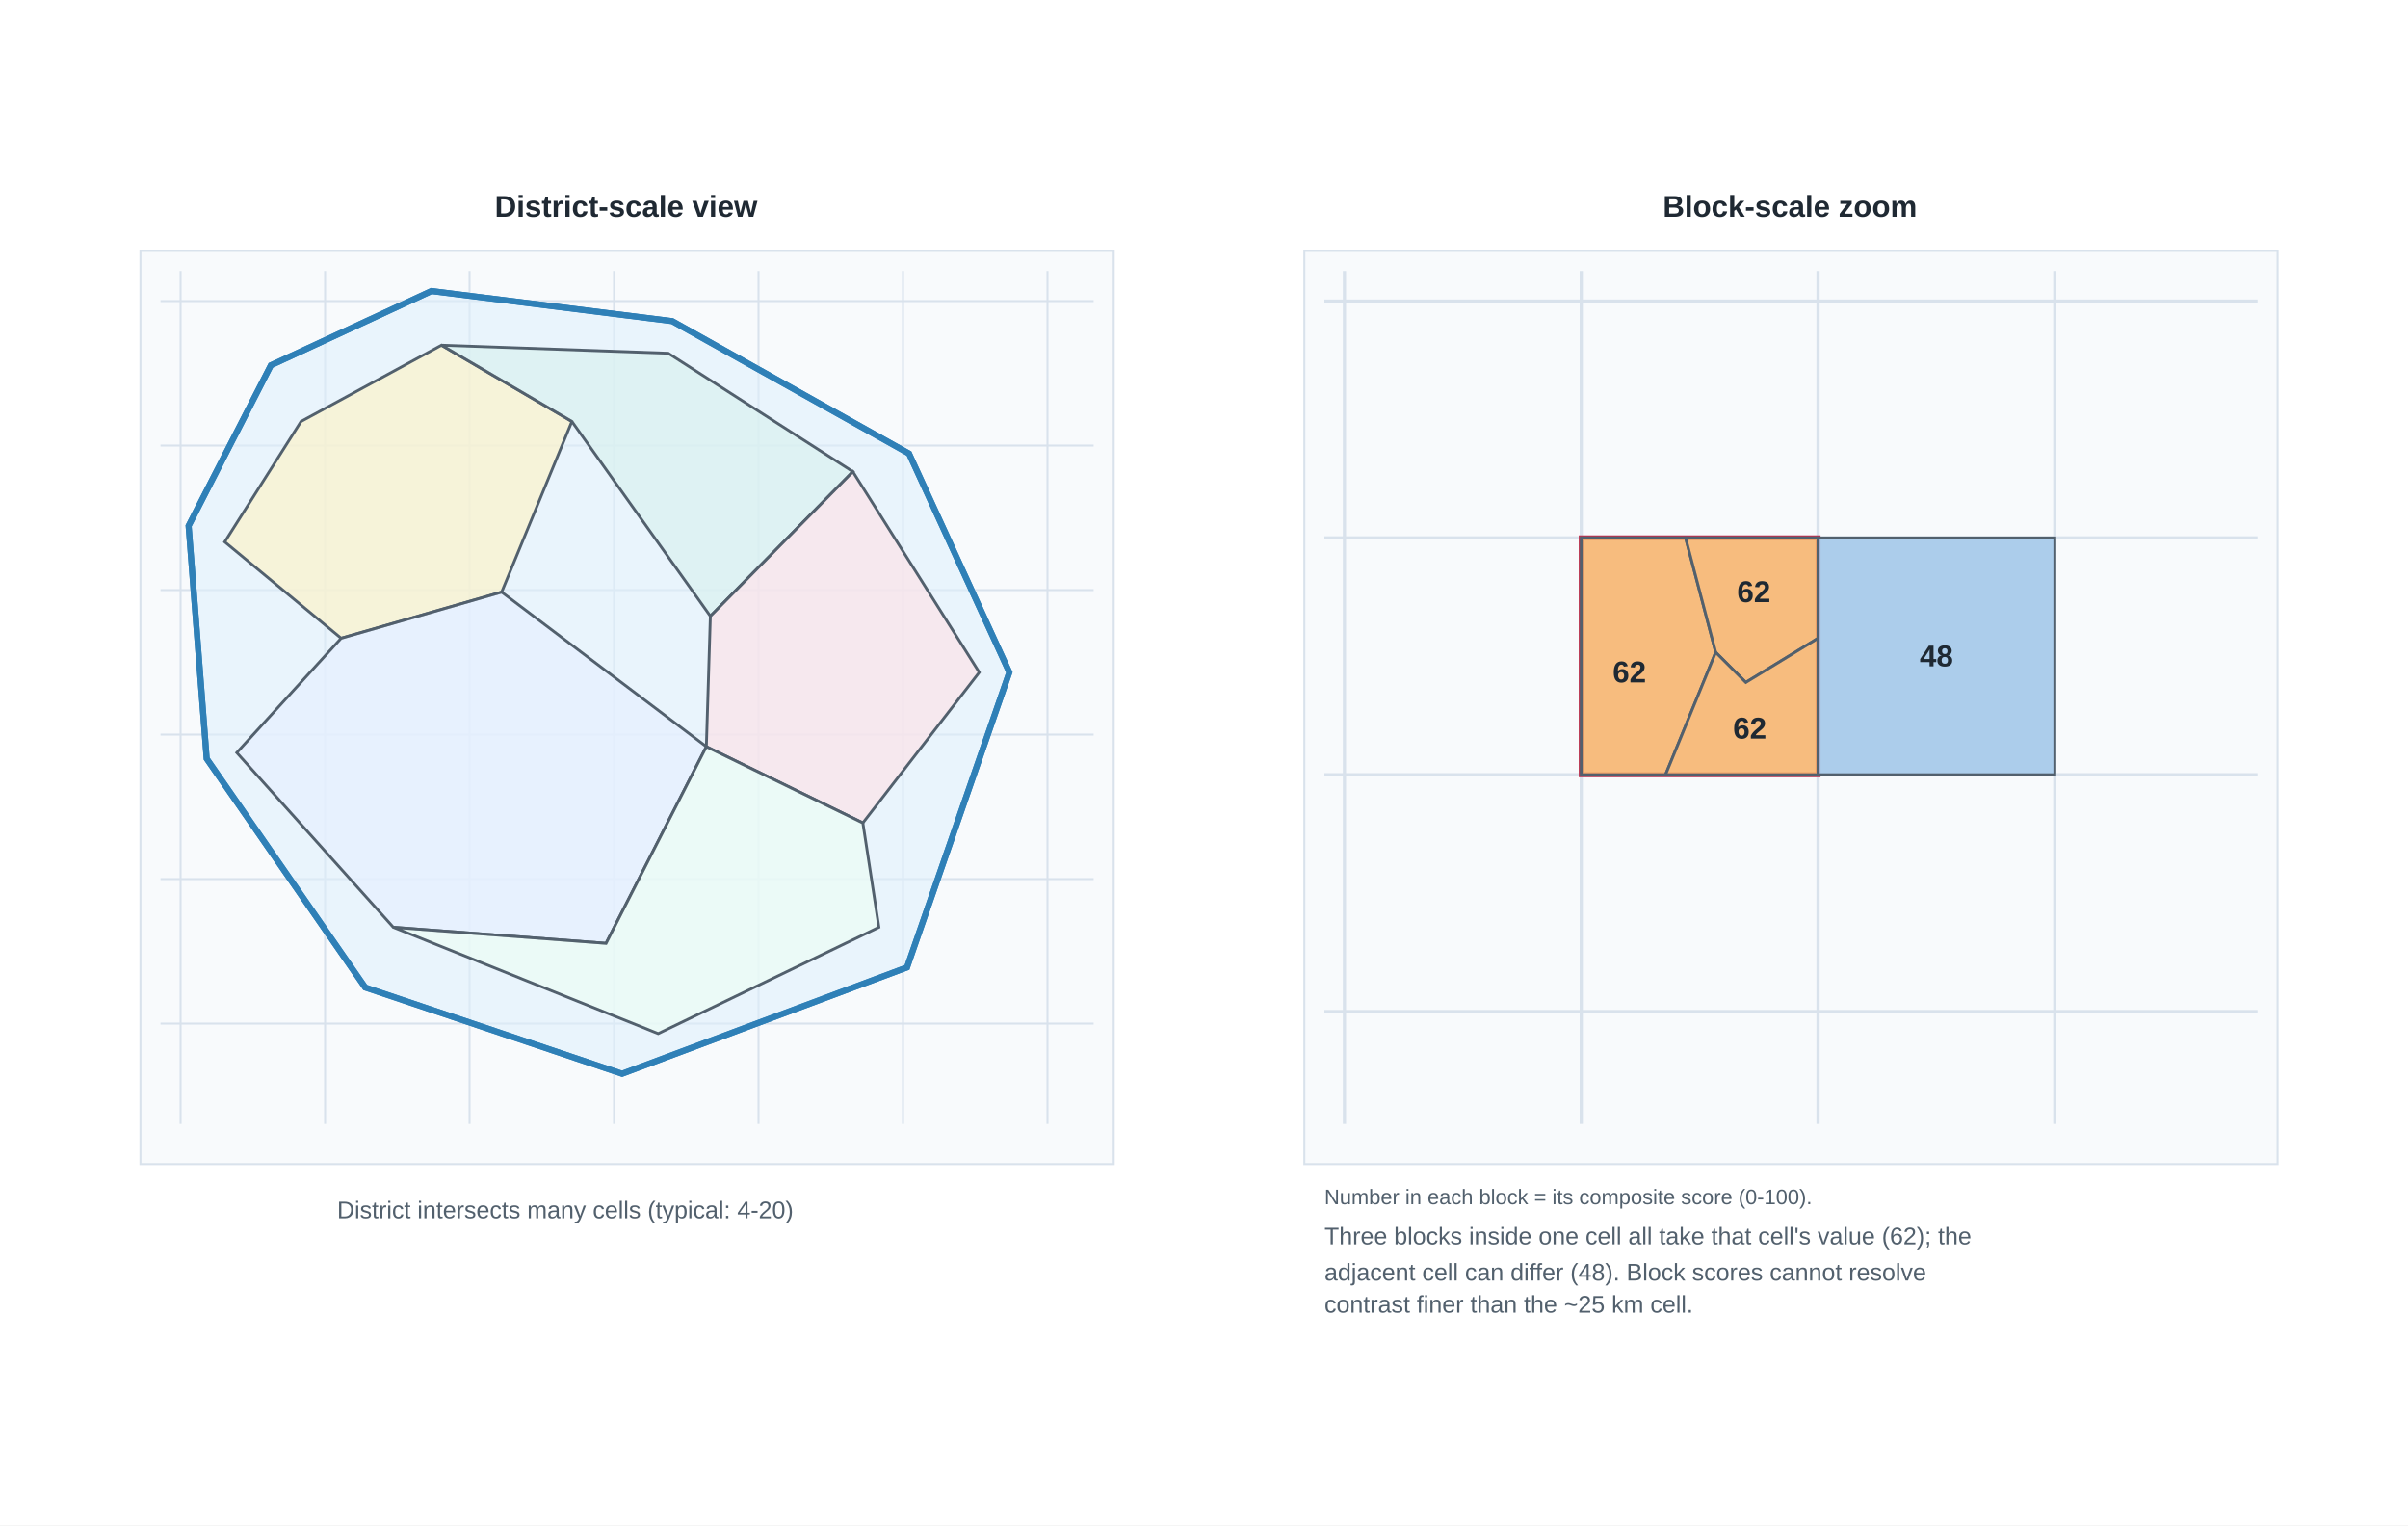
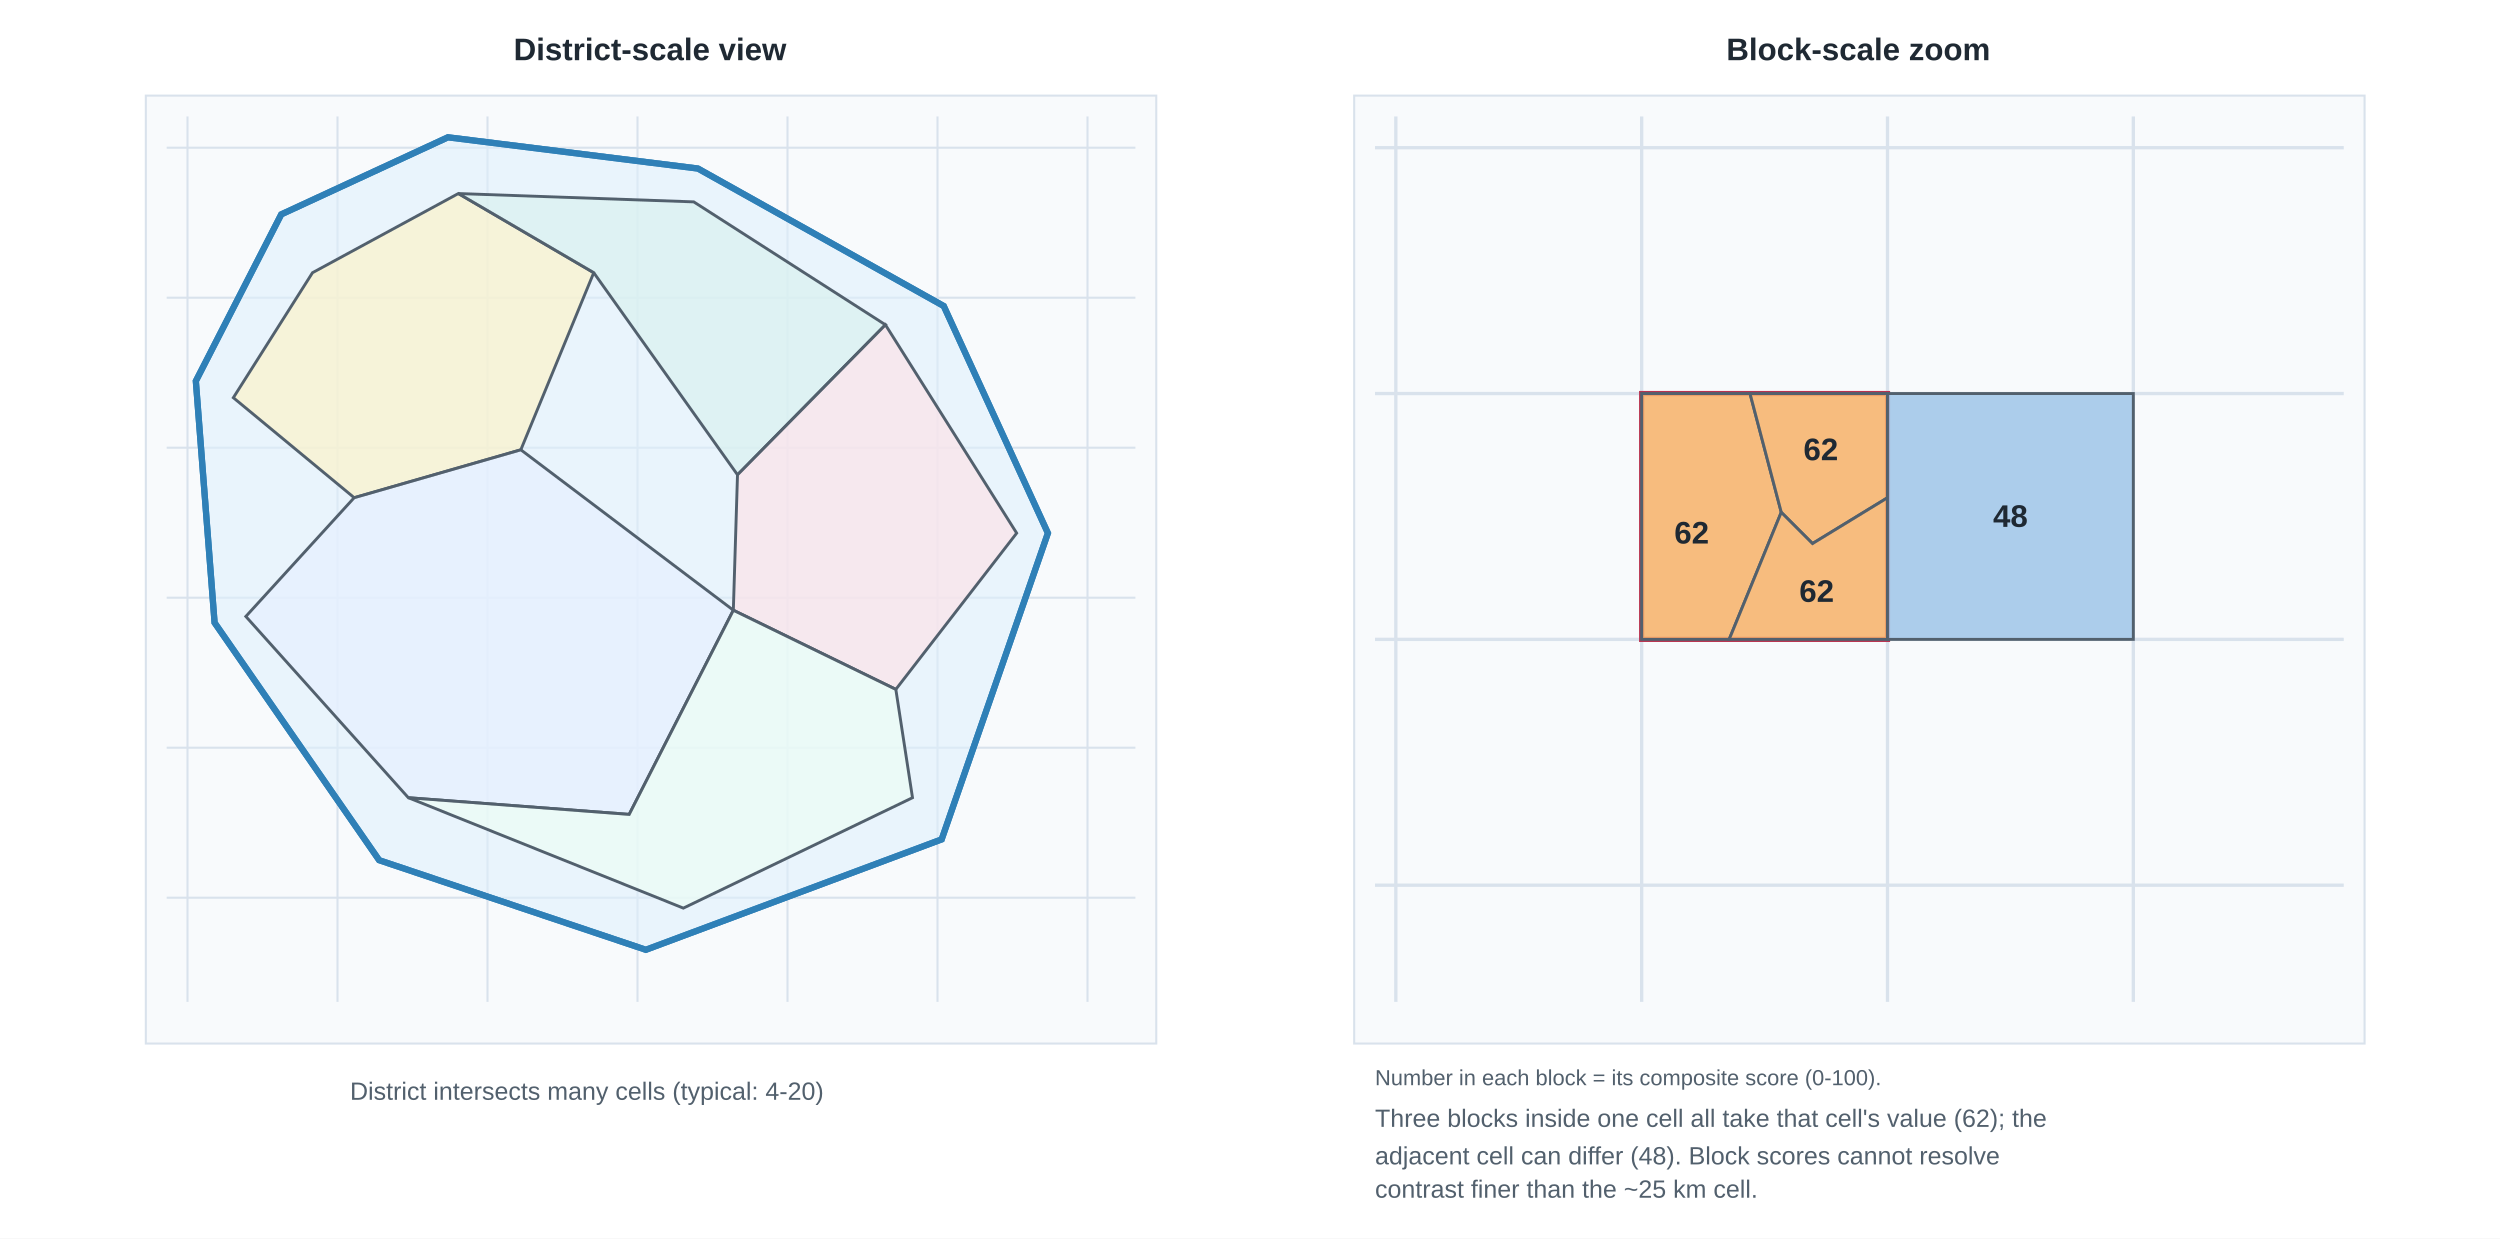
- <svg xmlns="http://www.w3.org/2000/svg" width="1200" height="760" viewBox="0 0 1200 760" role="img" aria-labelledby="title desc">
+ <svg xmlns="http://www.w3.org/2000/svg" width="1200" height="594.5" viewBox="0 79.1 1200 594.5" role="img" aria-labelledby="title desc">
  <style>
text { font-family: Arial, Helvetica, sans-serif; fill: #1f2933; }
.title { font-size: 26px; font-weight: 700; }
.subtitle { font-size: 15px; fill: #52606d; }
.label { font-size: 15px; font-weight: 700; }
.small { font-size: 12px; fill: #52606d; }
.tiny { font-size: 10.5px; fill: #52606d; }
.note { font-size: 12px; fill: #3e4c59; font-style: italic; }
.axis { stroke: #52606d; stroke-width: 1.2; }
.gridline { stroke: #d9e2ec; stroke-width: 1; }
.arrow { stroke: #52606d; stroke-width: 2.0; fill: none; marker-end: url(#arrow); }
</style>
  <defs>
    <marker id="arrow" viewBox="0 0 12 12" refX="10" refY="6" markerWidth="12" markerHeight="12" markerUnits="userSpaceOnUse" orient="auto-start-reverse">
      <path d="M 1 1 L 11 6 L 1 11 z" fill="#52606d" />
    </marker>
  </defs>
-   <rect width="1200" height="760" fill="white" />
+   <rect x="0" y="79.1" width="1200" height="594.5" fill="white" data-bg="canvas" />
  <rect x="70" y="125" width="485" height="455" fill="#f8fafc" stroke="#d9e2ec" />
  <text x="312.0" y="108.0" class="label" text-anchor="middle">District-scale view</text>
  <line x1="90" y1="135" x2="90" y2="560" stroke="#d9e2ec" stroke-width="1" />
  <line x1="162" y1="135" x2="162" y2="560" stroke="#d9e2ec" stroke-width="1" />
  <line x1="234" y1="135" x2="234" y2="560" stroke="#d9e2ec" stroke-width="1" />
  <line x1="306" y1="135" x2="306" y2="560" stroke="#d9e2ec" stroke-width="1" />
  <line x1="378" y1="135" x2="378" y2="560" stroke="#d9e2ec" stroke-width="1" />
  <line x1="450" y1="135" x2="450" y2="560" stroke="#d9e2ec" stroke-width="1" />
  <line x1="522" y1="135" x2="522" y2="560" stroke="#d9e2ec" stroke-width="1" />
  <line x1="80" y1="150" x2="545" y2="150" stroke="#d9e2ec" stroke-width="1" />
  <line x1="80" y1="222" x2="545" y2="222" stroke="#d9e2ec" stroke-width="1" />
  <line x1="80" y1="294" x2="545" y2="294" stroke="#d9e2ec" stroke-width="1" />
  <line x1="80" y1="366" x2="545" y2="366" stroke="#d9e2ec" stroke-width="1" />
  <line x1="80" y1="438" x2="545" y2="438" stroke="#d9e2ec" stroke-width="1" />
  <line x1="80" y1="510" x2="545" y2="510" stroke="#d9e2ec" stroke-width="1" />
  <polygon points="135,182 215,145 335,160 453,226 503,335 452,482 310,535 182,492 103,378 94,262" fill="#dff0fb" fill-opacity="0.58" stroke="#2f80b7" stroke-width="3" />
  <polygon points="150,210 220,172 285,210 250,295 170,318 112,270" fill="#fef3c7" fill-opacity="0.65" stroke="#52606d" stroke-width="1.4" />
  <polygon points="220,172 333,176 425,235 354,307 285,210" fill="#d9f2ee" fill-opacity="0.65" stroke="#52606d" stroke-width="1.4" />
  <polygon points="354,307 425,235 488,335 430,410 352,372" fill="#fde2e7" fill-opacity="0.65" stroke="#52606d" stroke-width="1.4" />
  <polygon points="170,318 250,295 352,372 302,470 196,462 118,375" fill="#e7f0ff" fill-opacity="0.65" stroke="#52606d" stroke-width="1.4" />
  <polygon points="302,470 352,372 430,410 438,462 328,515 196,462" fill="#ecfdf5" fill-opacity="0.65" stroke="#52606d" stroke-width="1.4" />
  <polygon points="135,182 215,145 335,160 453,226 503,335 452,482 310,535 182,492 103,378 94,262" fill="none" stroke="#2f80b7" stroke-width="3" />
  <text x="168.0" y="607.0" class="small" text-anchor="start">District intersects many cells (typical: 4-20)</text>
  <rect x="650" y="125" width="485" height="455" fill="#f8fafc" stroke="#d9e2ec" />
  <text x="892.0" y="108.0" class="label" text-anchor="middle">Block-scale zoom</text>
  <line x1="670" y1="135" x2="670" y2="560" stroke="#d9e2ec" stroke-width="1.6" />
  <line x1="788" y1="135" x2="788" y2="560" stroke="#d9e2ec" stroke-width="1.6" />
  <line x1="906" y1="135" x2="906" y2="560" stroke="#d9e2ec" stroke-width="1.6" />
  <line x1="1024" y1="135" x2="1024" y2="560" stroke="#d9e2ec" stroke-width="1.6" />
  <line x1="660" y1="150" x2="1125" y2="150" stroke="#d9e2ec" stroke-width="1.6" />
  <line x1="660" y1="268" x2="1125" y2="268" stroke="#d9e2ec" stroke-width="1.6" />
  <line x1="660" y1="386" x2="1125" y2="386" stroke="#d9e2ec" stroke-width="1.6" />
  <line x1="660" y1="504" x2="1125" y2="504" stroke="#d9e2ec" stroke-width="1.6" />
  <rect x="788" y="268" width="118" height="118" fill="#fff7ed" stroke="#b8324f" stroke-width="2.5" />
  <polygon points="788,268 840,268 855,325 830,386 788,386" fill="#f6b26b" fill-opacity="0.85" stroke="#52606d" stroke-width="1.4" />
  <text x="812.0" y="340.0" class="label" text-anchor="middle">62</text>
  <polygon points="840,268 906,268 906,318 870,340 855,325" fill="#f6b26b" fill-opacity="0.85" stroke="#52606d" stroke-width="1.4" />
  <text x="874.0" y="300.0" class="label" text-anchor="middle">62</text>
  <polygon points="855,325 870,340 906,318 906,386 830,386" fill="#f6b26b" fill-opacity="0.85" stroke="#52606d" stroke-width="1.4" />
  <text x="872.0" y="368.0" class="label" text-anchor="middle">62</text>
  <polygon points="906,268 1024,268 1024,386 906,386" fill="#9fc5e8" fill-opacity="0.85" stroke="#52606d" stroke-width="1.4" />
  <text x="965.0" y="332.0" class="label" text-anchor="middle">48</text>
  <text x="660.0" y="600.0" class="tiny" text-anchor="start">Number in each block = its composite score (0-100).</text>
  <text x="660.0" y="620.0" class="small" text-anchor="start">Three blocks inside one cell all take that cell's value (62); the</text>
  <text x="660.0" y="638.0" class="small" text-anchor="start">adjacent cell can differ (48). Block scores cannot resolve</text>
  <text x="660.0" y="654.0" class="small" text-anchor="start">contrast finer than the ~25 km cell.</text>
</svg>
